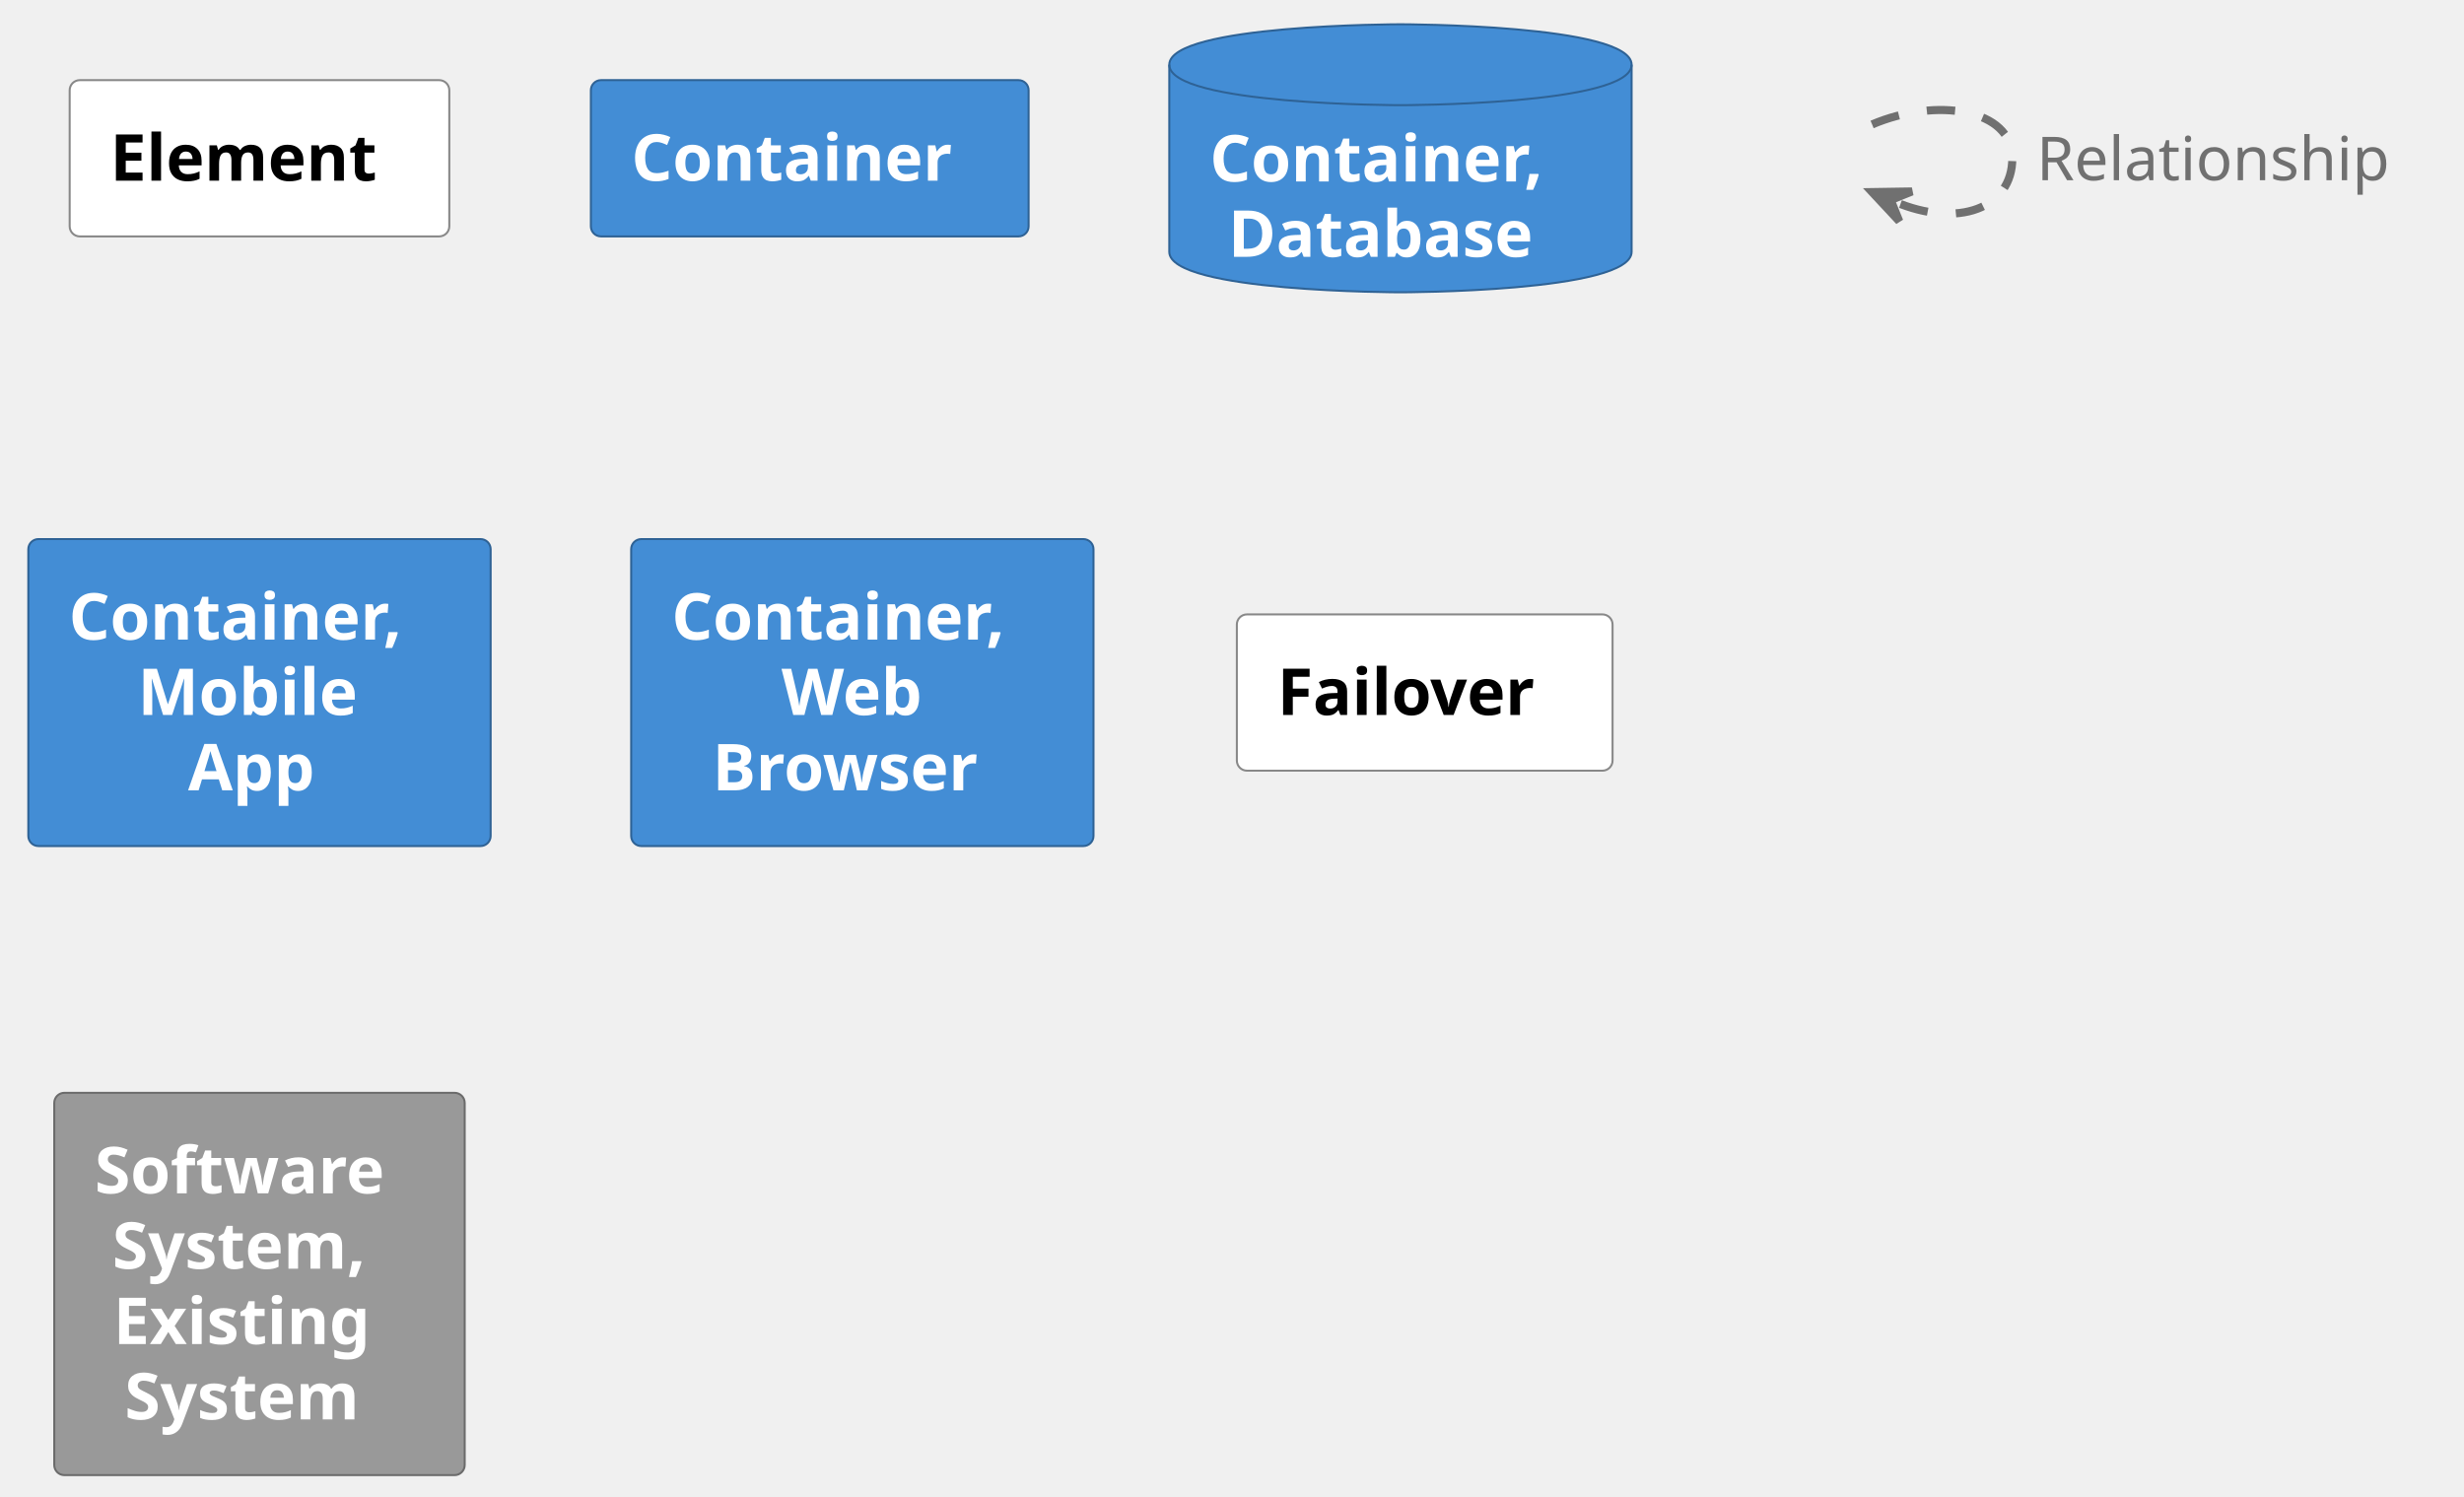
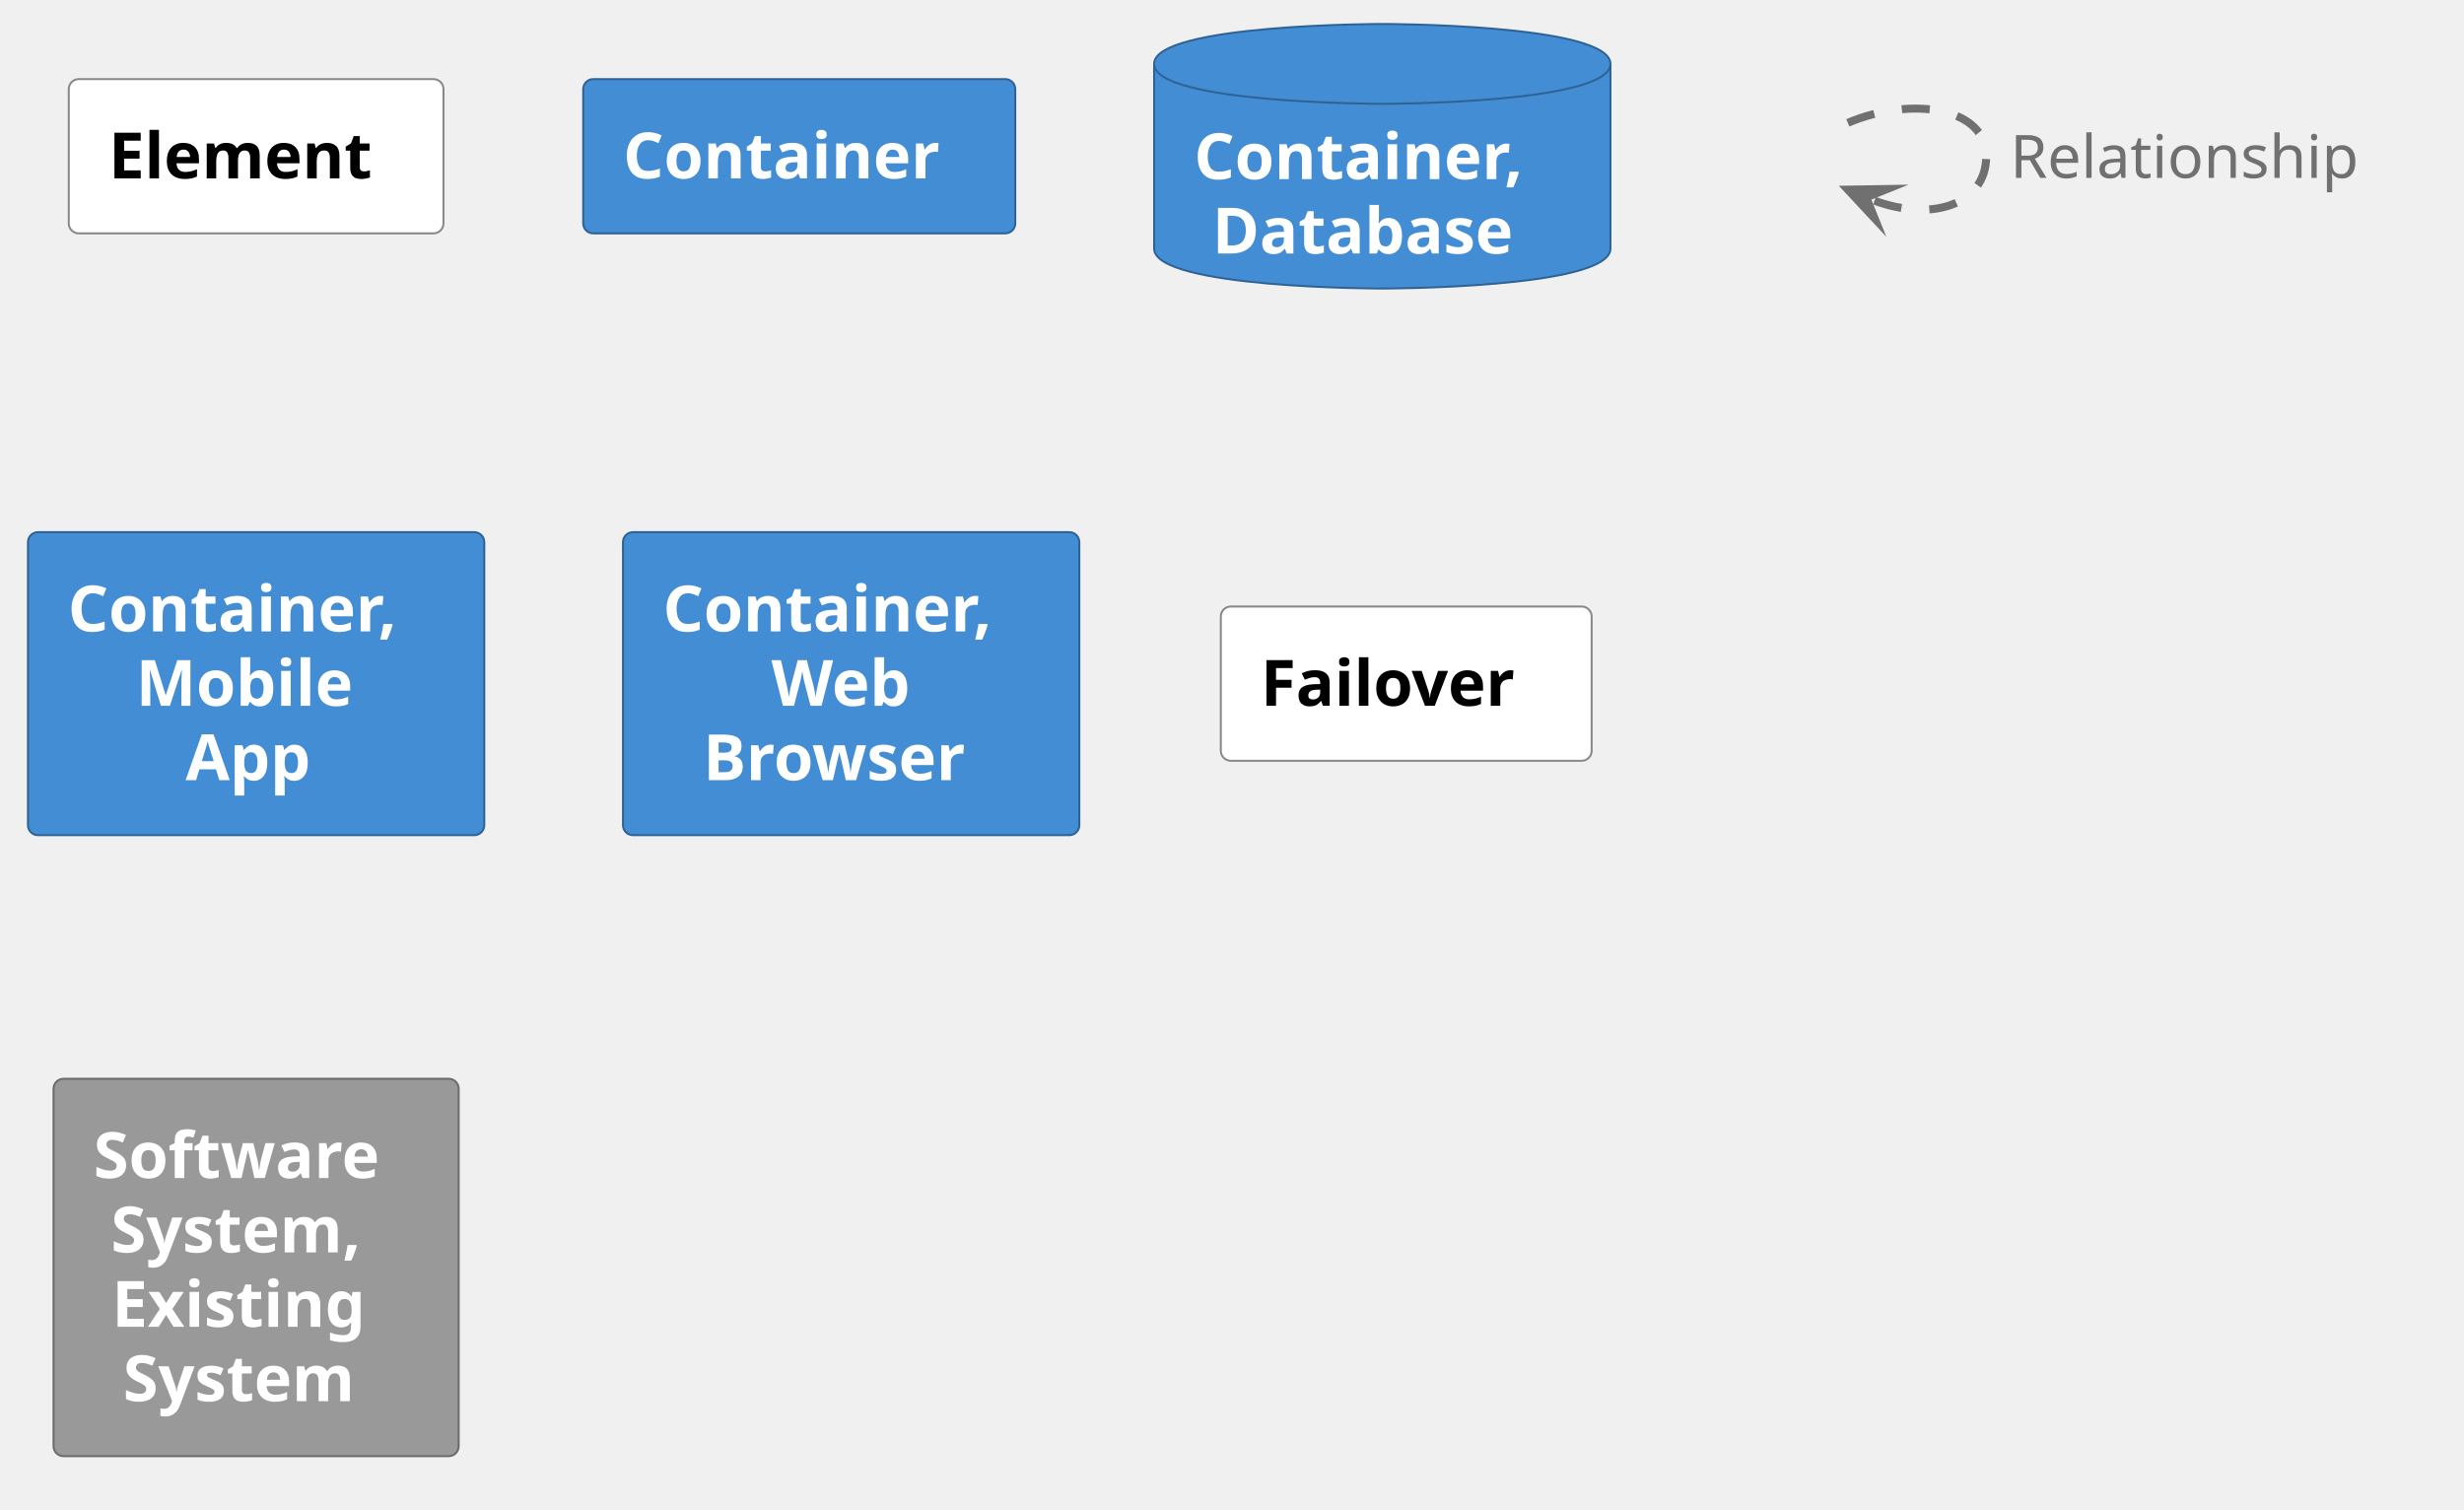
- <svg xmlns="http://www.w3.org/2000/svg" contentStyleType="text/css" data-diagram-type="DESCRIPTION" height="370px" preserveAspectRatio="none" style="width:609px;height:370px;background:#FFFFFF;" version="1.1" viewBox="0 0 609 370" width="609px" zoomAndPan="magnify">
+ <svg xmlns="http://www.w3.org/2000/svg" contentStyleType="text/css" data-diagram-type="DESCRIPTION" height="378px" preserveAspectRatio="none" style="width:617px;height:378px;background:#FFFFFF;" version="1.1" viewBox="0 0 617 378" width="617px" zoomAndPan="magnify">
  <defs />
  <g>
-     <g class="entity" data-entity="..Element" data-source-line="23" data-uid="ent0002" id="entity_..Element">
+     <g class="entity" data-qualified-name="..Element" data-source-line="23" id="ent0001">
      <rect fill="#FFFFFF" height="38.625" rx="2.5" ry="2.5" style="stroke:#888888;stroke-width:0.5;" width="93.828" x="17.22" y="19.81" />
-       <text fill="#000000" font-family="sans-serif" font-size="16" font-weight="bold" lengthAdjust="spacing" textLength="73.828" x="27.22" y="44.662">Element</text>
+       <text fill="#000000" font-family="sans-serif" font-size="16" font-weight="700" lengthAdjust="spacing" textLength="73.828" x="27.22" y="44.662">Element</text>
    </g>
-     <g class="entity" data-entity="..Container" data-source-line="30" data-uid="ent0003" id="entity_..Container">
+     <g class="entity" data-qualified-name="..Container" data-source-line="30" id="ent0002">
      <rect fill="#438DD5" height="38.625" rx="2.5" ry="2.5" style="stroke:#2E6295;stroke-width:0.5;" width="108.188" x="146.04" y="19.81" />
-       <text fill="#FFFFFF" font-family="sans-serif" font-size="16" font-weight="bold" lengthAdjust="spacing" textLength="88.188" x="156.04" y="44.662">Container</text>
+       <text fill="#FFFFFF" font-family="sans-serif" font-size="16" font-weight="700" lengthAdjust="spacing" textLength="88.188" x="156.04" y="44.662">Container</text>
    </g>
-     <g class="entity" data-entity="..Container. Database" data-source-line="37" data-uid="ent0004" id="entity_..Container. Database">
+     <g class="entity" data-qualified-name="..Container. Database" data-source-line="37" id="ent0003">
      <path d="M289,16 C289,6 346.133,6 346.133,6 C346.133,6 403.266,6 403.266,16 L403.266,62.25 C403.266,72.25 346.133,72.25 346.133,72.25 C346.133,72.25 289,72.25 289,62.25 L289,16" fill="#438DD5" style="stroke:#2E6295;stroke-width:0.5;" />
      <path d="M289,16 C289,26 346.133,26 346.133,26 C346.133,26 403.266,26 403.266,16" fill="none" style="stroke:#2E6295;stroke-width:0.5;" />
-       <text fill="#FFFFFF" font-family="sans-serif" font-size="16" font-weight="bold" lengthAdjust="spacing" textLength="94.266" x="299" y="44.852">Container,</text>
-       <text fill="#FFFFFF" font-family="sans-serif" font-size="16" font-weight="bold" lengthAdjust="spacing" textLength="85.148" x="303.559" y="63.477">Database</text>
+       <text fill="#FFFFFF" font-family="sans-serif" font-size="16" font-weight="700" lengthAdjust="spacing" textLength="94.266" x="299" y="44.852">Container,</text>
+       <text fill="#FFFFFF" font-family="sans-serif" font-size="16" font-weight="700" lengthAdjust="spacing" textLength="85.148" x="303.559" y="63.477">Database</text>
    </g>
-     <g class="entity" data-entity="..Container. Mobile App" data-source-line="44" data-uid="ent0005" id="entity_..Container. Mobile App">
+     <g class="entity" data-qualified-name="..Container. Mobile App" data-source-line="44" id="ent0004">
      <rect fill="#438DD5" height="75.875" rx="2.5" ry="2.5" style="stroke:#2E6295;stroke-width:0.5;" width="114.266" x="7" y="133.25" />
-       <text fill="#FFFFFF" font-family="sans-serif" font-size="16" font-weight="bold" lengthAdjust="spacing" textLength="94.266" x="17" y="158.102">Container,</text>
-       <text fill="#FFFFFF" font-family="sans-serif" font-size="16" font-weight="bold" lengthAdjust="spacing" textLength="60.188" x="34.039" y="176.727">Mobile</text>
-       <text fill="#FFFFFF" font-family="sans-serif" font-size="16" font-weight="bold" lengthAdjust="spacing" textLength="35.289" x="46.488" y="195.352">App</text>
+       <text fill="#FFFFFF" font-family="sans-serif" font-size="16" font-weight="700" lengthAdjust="spacing" textLength="94.266" x="17" y="158.102">Container,</text>
+       <text fill="#FFFFFF" font-family="sans-serif" font-size="16" font-weight="700" lengthAdjust="spacing" textLength="60.188" x="34.039" y="176.727">Mobile</text>
+       <text fill="#FFFFFF" font-family="sans-serif" font-size="16" font-weight="700" lengthAdjust="spacing" textLength="35.289" x="46.488" y="195.352">App</text>
    </g>
-     <g class="entity" data-entity="..Container. Web Browser" data-source-line="51" data-uid="ent0006" id="entity_..Container. Web Browser">
+     <g class="entity" data-qualified-name="..Container. Web Browser" data-source-line="51" id="ent0005">
      <rect fill="#438DD5" height="75.875" rx="2.5" ry="2.5" style="stroke:#2E6295;stroke-width:0.5;" width="114.266" x="156" y="133.25" />
-       <text fill="#FFFFFF" font-family="sans-serif" font-size="16" font-weight="bold" lengthAdjust="spacing" textLength="94.266" x="166" y="158.102">Container,</text>
-       <text fill="#FFFFFF" font-family="sans-serif" font-size="16" font-weight="bold" lengthAdjust="spacing" textLength="39.953" x="193.156" y="176.727">Web</text>
-       <text fill="#FFFFFF" font-family="sans-serif" font-size="16" font-weight="bold" lengthAdjust="spacing" textLength="74.125" x="176.07" y="195.352">Browser</text>
+       <text fill="#FFFFFF" font-family="sans-serif" font-size="16" font-weight="700" lengthAdjust="spacing" textLength="94.266" x="166" y="158.102">Container,</text>
+       <text fill="#FFFFFF" font-family="sans-serif" font-size="16" font-weight="700" lengthAdjust="spacing" textLength="39.953" x="193.156" y="176.727">Web</text>
+       <text fill="#FFFFFF" font-family="sans-serif" font-size="16" font-weight="700" lengthAdjust="spacing" textLength="74.125" x="176.07" y="195.352">Browser</text>
    </g>
-     <g class="entity" data-entity="..Failover" data-source-line="58" data-uid="ent0007" id="entity_..Failover">
+     <g class="entity" data-qualified-name="..Failover" data-source-line="58" id="ent0006">
      <rect fill="#FFFFFF" height="38.625" rx="2.5" ry="2.5" style="stroke:#888888;stroke-width:0.5;" width="92.859" x="305.7" y="151.87" />
-       <text fill="#000000" font-family="sans-serif" font-size="16" font-weight="bold" lengthAdjust="spacing" textLength="72.859" x="315.7" y="176.722">Failover</text>
+       <text fill="#000000" font-family="sans-serif" font-size="16" font-weight="700" lengthAdjust="spacing" textLength="72.859" x="315.7" y="176.722">Failover</text>
    </g>
-     <g class="entity" data-entity="..Software System. Existing System" data-source-line="65" data-uid="ent0008" id="entity_..Software System. Existing System">
+     <g class="entity" data-qualified-name="..Software System. Existing System" data-source-line="65" id="ent0007">
      <rect fill="#999999" height="94.5" rx="2.5" ry="2.5" style="stroke:#6B6B6B;stroke-width:0.5;" width="101.445" x="13.41" y="270.12" />
-       <text fill="#FFFFFF" font-family="sans-serif" font-size="16" font-weight="bold" lengthAdjust="spacing" textLength="81.445" x="23.41" y="294.972">Software</text>
-       <text fill="#FFFFFF" font-family="sans-serif" font-size="16" font-weight="bold" lengthAdjust="spacing" textLength="72.727" x="27.769" y="313.597">System,</text>
-       <text fill="#FFFFFF" font-family="sans-serif" font-size="16" font-weight="bold" lengthAdjust="spacing" textLength="72.234" x="28.015" y="332.222">Existing</text>
-       <text fill="#FFFFFF" font-family="sans-serif" font-size="16" font-weight="bold" lengthAdjust="spacing" textLength="66.648" x="30.808" y="350.847">System</text>
+       <text fill="#FFFFFF" font-family="sans-serif" font-size="16" font-weight="700" lengthAdjust="spacing" textLength="81.445" x="23.41" y="294.972">Software</text>
+       <text fill="#FFFFFF" font-family="sans-serif" font-size="16" font-weight="700" lengthAdjust="spacing" textLength="72.727" x="27.769" y="313.597">System,</text>
+       <text fill="#FFFFFF" font-family="sans-serif" font-size="16" font-weight="700" lengthAdjust="spacing" textLength="72.234" x="28.015" y="332.222">Existing</text>
+       <text fill="#FFFFFF" font-family="sans-serif" font-size="16" font-weight="700" lengthAdjust="spacing" textLength="66.648" x="30.808" y="350.847">System</text>
    </g>
-     <g class="entity" data-entity="8" data-source-line="67" data-uid="ent0009" id="entity_8">
+     <g class="entity" data-qualified-name="8" data-source-line="67" id="ent0008">
      <rect fill="none" height="36.297" rx="2.5" ry="2.5" style="stroke:none;stroke-width:0.5;" width="24.45" x="437.91" y="20.97" />
    </g>
-     <g class="link" data-entity-1="8" data-entity-2="8" data-source-line="68" data-uid="lnk10" id="link_8_8">
-       <path d="M462.71,30.76 C478.52,24.03 497.36,26.82 497.36,39.12 C497.36,51.42 484.041,56.56 468.231,49.83" fill="none" id="8-to-8" style="stroke:#707070;stroke-width:2;stroke-dasharray:7,7;" />
-       <polygon fill="#707070" points="462.71,47.48,469.424,54.685,467.31,49.438,472.558,47.325,462.71,47.48" style="stroke:#707070;stroke-width:2;" />
+     <g class="link" data-entity-1="ent0008" data-entity-2="ent0008" data-link-type="dependency" data-source-line="68" id="lnk9">
+       <path d="M462.71,30.76 C478.52,24.03 497.36,26.82 497.36,39.12 C497.36,51.42 483.12,56.168 467.31,49.438" fill="none" id="8-to-8" style="stroke:#707070;stroke-width:2;stroke-dasharray:7,7;" />
+       <polygon fill="#707070" points="462.71,47.48,469.424,54.685,467.31,49.438,472.558,47.325,462.71,47.48" style="stroke:#707070;stroke-width:2;stroke-linejoin:miter;stroke-miterlimit:10;" />
      <text fill="#707070" font-family="sans-serif" font-size="15" lengthAdjust="spacing" textLength="92.754" x="503.36" y="44.543">Relationship</text>
    </g>
  </g>
</svg>
